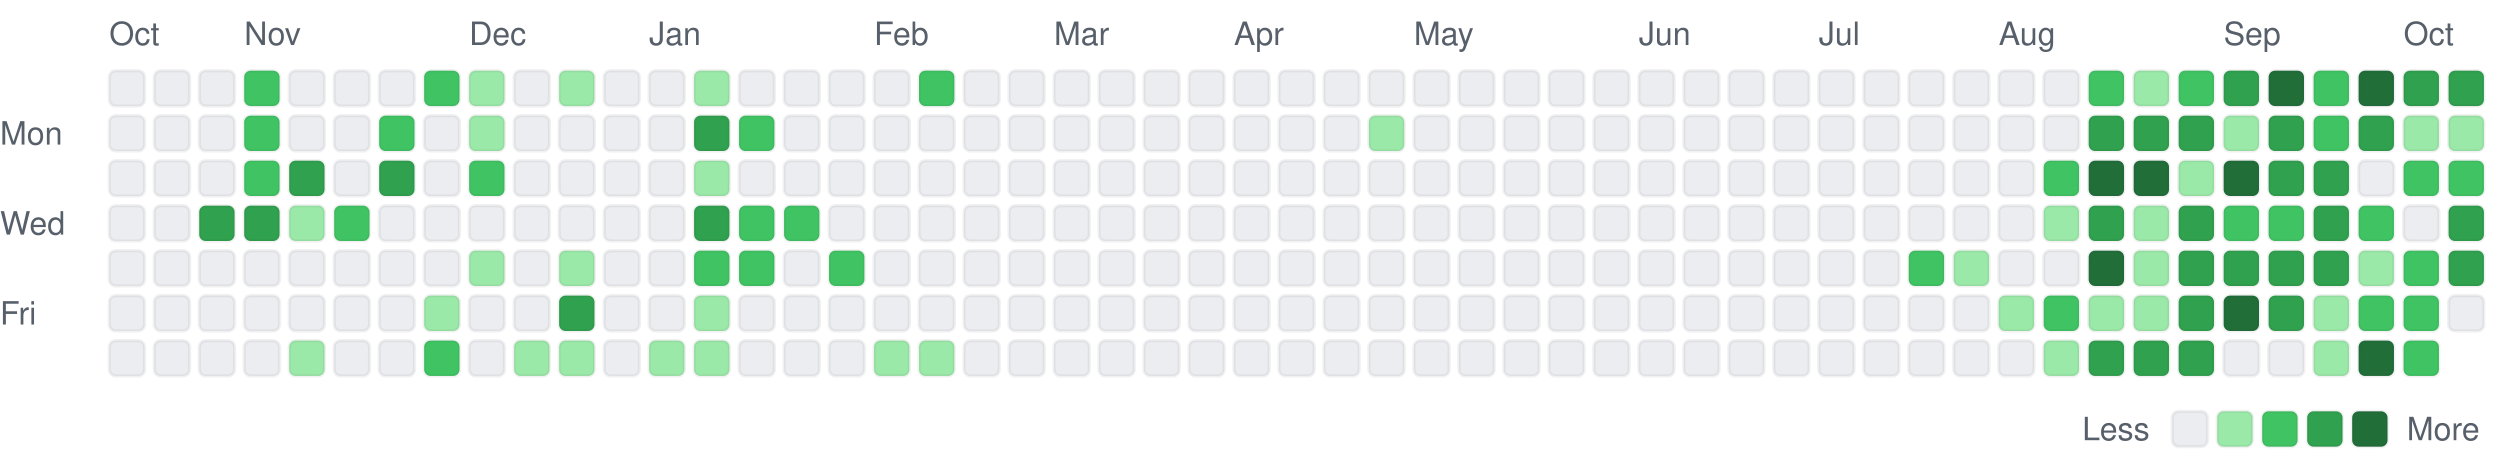
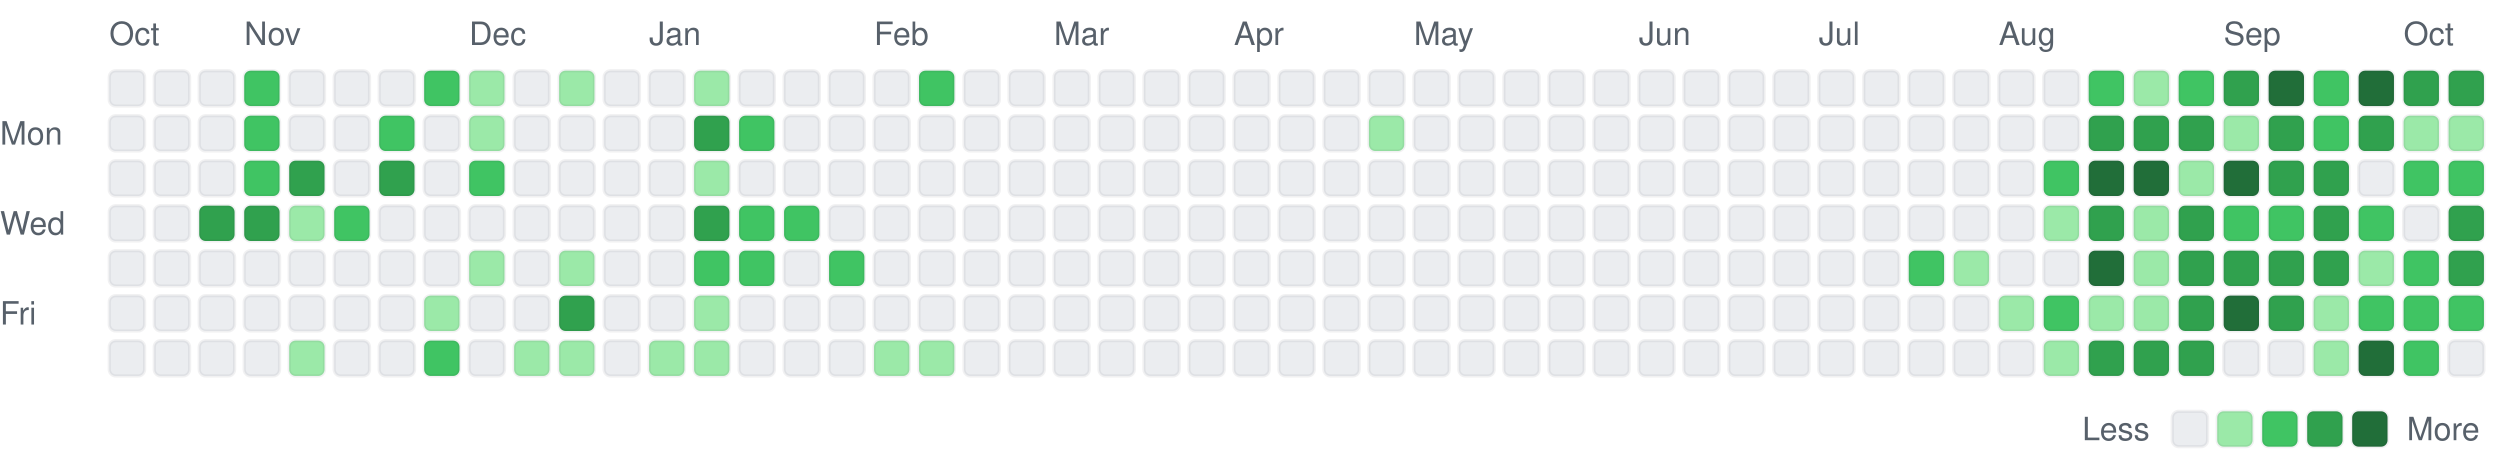
<svg xmlns="http://www.w3.org/2000/svg" width="778" height="146" viewBox="0 0 778 146" role="img" aria-label="LeetCode submissions per day, last 53 weeks">
  <style>text{font:10px -apple-system, Segoe UI, Helvetica, Arial, sans-serif;fill:#57606a}rect{rx:2px;ry:2px;stroke:rgba(27,31,35,.06);stroke-width:1px}.l0{fill:#ebedf0}.l1{fill:#9be9a8}.l2{fill:#40c463}.l3{fill:#30a14e}.l4{fill:#216e39}@media (prefers-color-scheme:dark){text{fill:#8b949e}rect{stroke:rgba(255,255,255,.05)}.l0{fill:#161b22}.l1{fill:#0e4429}.l2{fill:#006d32}.l3{fill:#26a641}.l4{fill:#39d353}}</style>
  <text x="34" y="14">Oct</text>
  <rect class="l0" x="34" y="22" width="11" height="11" />
  <rect class="l0" x="34" y="36" width="11" height="11" />
  <rect class="l0" x="34" y="50" width="11" height="11" />
  <rect class="l0" x="34" y="64" width="11" height="11" />
  <rect class="l0" x="34" y="78" width="11" height="11" />
  <rect class="l0" x="34" y="92" width="11" height="11" />
  <rect class="l0" x="34" y="106" width="11" height="11" />
  <rect class="l0" x="48" y="22" width="11" height="11" />
  <rect class="l0" x="48" y="36" width="11" height="11" />
  <rect class="l0" x="48" y="50" width="11" height="11" />
  <rect class="l0" x="48" y="64" width="11" height="11" />
  <rect class="l0" x="48" y="78" width="11" height="11" />
  <rect class="l0" x="48" y="92" width="11" height="11" />
  <rect class="l0" x="48" y="106" width="11" height="11" />
  <rect class="l0" x="62" y="22" width="11" height="11" />
  <rect class="l0" x="62" y="36" width="11" height="11" />
  <rect class="l0" x="62" y="50" width="11" height="11" />
  <rect class="l3" x="62" y="64" width="11" height="11" />
  <rect class="l0" x="62" y="78" width="11" height="11" />
  <rect class="l0" x="62" y="92" width="11" height="11" />
  <rect class="l0" x="62" y="106" width="11" height="11" />
  <text x="76" y="14">Nov</text>
  <rect class="l2" x="76" y="22" width="11" height="11" />
  <rect class="l2" x="76" y="36" width="11" height="11" />
  <rect class="l2" x="76" y="50" width="11" height="11" />
  <rect class="l3" x="76" y="64" width="11" height="11" />
  <rect class="l0" x="76" y="78" width="11" height="11" />
  <rect class="l0" x="76" y="92" width="11" height="11" />
  <rect class="l0" x="76" y="106" width="11" height="11" />
  <rect class="l0" x="90" y="22" width="11" height="11" />
  <rect class="l0" x="90" y="36" width="11" height="11" />
  <rect class="l3" x="90" y="50" width="11" height="11" />
  <rect class="l1" x="90" y="64" width="11" height="11" />
  <rect class="l0" x="90" y="78" width="11" height="11" />
  <rect class="l0" x="90" y="92" width="11" height="11" />
  <rect class="l1" x="90" y="106" width="11" height="11" />
  <rect class="l0" x="104" y="22" width="11" height="11" />
  <rect class="l0" x="104" y="36" width="11" height="11" />
  <rect class="l0" x="104" y="50" width="11" height="11" />
  <rect class="l2" x="104" y="64" width="11" height="11" />
  <rect class="l0" x="104" y="78" width="11" height="11" />
  <rect class="l0" x="104" y="92" width="11" height="11" />
  <rect class="l0" x="104" y="106" width="11" height="11" />
  <rect class="l0" x="118" y="22" width="11" height="11" />
  <rect class="l2" x="118" y="36" width="11" height="11" />
  <rect class="l3" x="118" y="50" width="11" height="11" />
  <rect class="l0" x="118" y="64" width="11" height="11" />
  <rect class="l0" x="118" y="78" width="11" height="11" />
  <rect class="l0" x="118" y="92" width="11" height="11" />
  <rect class="l0" x="118" y="106" width="11" height="11" />
  <rect class="l2" x="132" y="22" width="11" height="11" />
  <rect class="l0" x="132" y="36" width="11" height="11" />
  <rect class="l0" x="132" y="50" width="11" height="11" />
  <rect class="l0" x="132" y="64" width="11" height="11" />
  <rect class="l0" x="132" y="78" width="11" height="11" />
  <rect class="l1" x="132" y="92" width="11" height="11" />
  <rect class="l2" x="132" y="106" width="11" height="11" />
  <text x="146" y="14">Dec</text>
  <rect class="l1" x="146" y="22" width="11" height="11" />
  <rect class="l1" x="146" y="36" width="11" height="11" />
  <rect class="l2" x="146" y="50" width="11" height="11" />
  <rect class="l0" x="146" y="64" width="11" height="11" />
  <rect class="l1" x="146" y="78" width="11" height="11" />
  <rect class="l0" x="146" y="92" width="11" height="11" />
  <rect class="l0" x="146" y="106" width="11" height="11" />
  <rect class="l0" x="160" y="22" width="11" height="11" />
  <rect class="l0" x="160" y="36" width="11" height="11" />
  <rect class="l0" x="160" y="50" width="11" height="11" />
  <rect class="l0" x="160" y="64" width="11" height="11" />
  <rect class="l0" x="160" y="78" width="11" height="11" />
  <rect class="l0" x="160" y="92" width="11" height="11" />
  <rect class="l1" x="160" y="106" width="11" height="11" />
  <rect class="l1" x="174" y="22" width="11" height="11" />
  <rect class="l0" x="174" y="36" width="11" height="11" />
  <rect class="l0" x="174" y="50" width="11" height="11" />
  <rect class="l0" x="174" y="64" width="11" height="11" />
  <rect class="l1" x="174" y="78" width="11" height="11" />
  <rect class="l3" x="174" y="92" width="11" height="11" />
  <rect class="l1" x="174" y="106" width="11" height="11" />
  <rect class="l0" x="188" y="22" width="11" height="11" />
  <rect class="l0" x="188" y="36" width="11" height="11" />
  <rect class="l0" x="188" y="50" width="11" height="11" />
  <rect class="l0" x="188" y="64" width="11" height="11" />
  <rect class="l0" x="188" y="78" width="11" height="11" />
  <rect class="l0" x="188" y="92" width="11" height="11" />
  <rect class="l0" x="188" y="106" width="11" height="11" />
  <text x="202" y="14">Jan</text>
  <rect class="l0" x="202" y="22" width="11" height="11" />
  <rect class="l0" x="202" y="36" width="11" height="11" />
  <rect class="l0" x="202" y="50" width="11" height="11" />
  <rect class="l0" x="202" y="64" width="11" height="11" />
  <rect class="l0" x="202" y="78" width="11" height="11" />
  <rect class="l0" x="202" y="92" width="11" height="11" />
  <rect class="l1" x="202" y="106" width="11" height="11" />
  <rect class="l1" x="216" y="22" width="11" height="11" />
  <rect class="l3" x="216" y="36" width="11" height="11" />
  <rect class="l1" x="216" y="50" width="11" height="11" />
  <rect class="l3" x="216" y="64" width="11" height="11" />
  <rect class="l2" x="216" y="78" width="11" height="11" />
  <rect class="l1" x="216" y="92" width="11" height="11" />
  <rect class="l1" x="216" y="106" width="11" height="11" />
  <rect class="l0" x="230" y="22" width="11" height="11" />
  <rect class="l2" x="230" y="36" width="11" height="11" />
  <rect class="l0" x="230" y="50" width="11" height="11" />
  <rect class="l2" x="230" y="64" width="11" height="11" />
  <rect class="l2" x="230" y="78" width="11" height="11" />
  <rect class="l0" x="230" y="92" width="11" height="11" />
  <rect class="l0" x="230" y="106" width="11" height="11" />
  <rect class="l0" x="244" y="22" width="11" height="11" />
  <rect class="l0" x="244" y="36" width="11" height="11" />
  <rect class="l0" x="244" y="50" width="11" height="11" />
  <rect class="l2" x="244" y="64" width="11" height="11" />
  <rect class="l0" x="244" y="78" width="11" height="11" />
  <rect class="l0" x="244" y="92" width="11" height="11" />
  <rect class="l0" x="244" y="106" width="11" height="11" />
  <rect class="l0" x="258" y="22" width="11" height="11" />
  <rect class="l0" x="258" y="36" width="11" height="11" />
  <rect class="l0" x="258" y="50" width="11" height="11" />
  <rect class="l0" x="258" y="64" width="11" height="11" />
  <rect class="l2" x="258" y="78" width="11" height="11" />
  <rect class="l0" x="258" y="92" width="11" height="11" />
  <rect class="l0" x="258" y="106" width="11" height="11" />
  <text x="272" y="14">Feb</text>
  <rect class="l0" x="272" y="22" width="11" height="11" />
  <rect class="l0" x="272" y="36" width="11" height="11" />
  <rect class="l0" x="272" y="50" width="11" height="11" />
  <rect class="l0" x="272" y="64" width="11" height="11" />
  <rect class="l0" x="272" y="78" width="11" height="11" />
  <rect class="l0" x="272" y="92" width="11" height="11" />
  <rect class="l1" x="272" y="106" width="11" height="11" />
  <rect class="l2" x="286" y="22" width="11" height="11" />
  <rect class="l0" x="286" y="36" width="11" height="11" />
  <rect class="l0" x="286" y="50" width="11" height="11" />
  <rect class="l0" x="286" y="64" width="11" height="11" />
  <rect class="l0" x="286" y="78" width="11" height="11" />
  <rect class="l0" x="286" y="92" width="11" height="11" />
  <rect class="l1" x="286" y="106" width="11" height="11" />
  <rect class="l0" x="300" y="22" width="11" height="11" />
  <rect class="l0" x="300" y="36" width="11" height="11" />
  <rect class="l0" x="300" y="50" width="11" height="11" />
  <rect class="l0" x="300" y="64" width="11" height="11" />
  <rect class="l0" x="300" y="78" width="11" height="11" />
  <rect class="l0" x="300" y="92" width="11" height="11" />
  <rect class="l0" x="300" y="106" width="11" height="11" />
  <rect class="l0" x="314" y="22" width="11" height="11" />
  <rect class="l0" x="314" y="36" width="11" height="11" />
  <rect class="l0" x="314" y="50" width="11" height="11" />
  <rect class="l0" x="314" y="64" width="11" height="11" />
  <rect class="l0" x="314" y="78" width="11" height="11" />
  <rect class="l0" x="314" y="92" width="11" height="11" />
  <rect class="l0" x="314" y="106" width="11" height="11" />
  <text x="328" y="14">Mar</text>
  <rect class="l0" x="328" y="22" width="11" height="11" />
  <rect class="l0" x="328" y="36" width="11" height="11" />
  <rect class="l0" x="328" y="50" width="11" height="11" />
  <rect class="l0" x="328" y="64" width="11" height="11" />
  <rect class="l0" x="328" y="78" width="11" height="11" />
  <rect class="l0" x="328" y="92" width="11" height="11" />
  <rect class="l0" x="328" y="106" width="11" height="11" />
  <rect class="l0" x="342" y="22" width="11" height="11" />
  <rect class="l0" x="342" y="36" width="11" height="11" />
  <rect class="l0" x="342" y="50" width="11" height="11" />
  <rect class="l0" x="342" y="64" width="11" height="11" />
  <rect class="l0" x="342" y="78" width="11" height="11" />
  <rect class="l0" x="342" y="92" width="11" height="11" />
  <rect class="l0" x="342" y="106" width="11" height="11" />
  <rect class="l0" x="356" y="22" width="11" height="11" />
  <rect class="l0" x="356" y="36" width="11" height="11" />
  <rect class="l0" x="356" y="50" width="11" height="11" />
  <rect class="l0" x="356" y="64" width="11" height="11" />
  <rect class="l0" x="356" y="78" width="11" height="11" />
  <rect class="l0" x="356" y="92" width="11" height="11" />
  <rect class="l0" x="356" y="106" width="11" height="11" />
  <rect class="l0" x="370" y="22" width="11" height="11" />
  <rect class="l0" x="370" y="36" width="11" height="11" />
  <rect class="l0" x="370" y="50" width="11" height="11" />
  <rect class="l0" x="370" y="64" width="11" height="11" />
  <rect class="l0" x="370" y="78" width="11" height="11" />
  <rect class="l0" x="370" y="92" width="11" height="11" />
  <rect class="l0" x="370" y="106" width="11" height="11" />
  <text x="384" y="14">Apr</text>
  <rect class="l0" x="384" y="22" width="11" height="11" />
  <rect class="l0" x="384" y="36" width="11" height="11" />
  <rect class="l0" x="384" y="50" width="11" height="11" />
  <rect class="l0" x="384" y="64" width="11" height="11" />
  <rect class="l0" x="384" y="78" width="11" height="11" />
  <rect class="l0" x="384" y="92" width="11" height="11" />
  <rect class="l0" x="384" y="106" width="11" height="11" />
  <rect class="l0" x="398" y="22" width="11" height="11" />
  <rect class="l0" x="398" y="36" width="11" height="11" />
  <rect class="l0" x="398" y="50" width="11" height="11" />
  <rect class="l0" x="398" y="64" width="11" height="11" />
  <rect class="l0" x="398" y="78" width="11" height="11" />
  <rect class="l0" x="398" y="92" width="11" height="11" />
  <rect class="l0" x="398" y="106" width="11" height="11" />
  <rect class="l0" x="412" y="22" width="11" height="11" />
  <rect class="l0" x="412" y="36" width="11" height="11" />
  <rect class="l0" x="412" y="50" width="11" height="11" />
  <rect class="l0" x="412" y="64" width="11" height="11" />
  <rect class="l0" x="412" y="78" width="11" height="11" />
  <rect class="l0" x="412" y="92" width="11" height="11" />
  <rect class="l0" x="412" y="106" width="11" height="11" />
  <rect class="l0" x="426" y="22" width="11" height="11" />
  <rect class="l1" x="426" y="36" width="11" height="11" />
  <rect class="l0" x="426" y="50" width="11" height="11" />
  <rect class="l0" x="426" y="64" width="11" height="11" />
  <rect class="l0" x="426" y="78" width="11" height="11" />
  <rect class="l0" x="426" y="92" width="11" height="11" />
  <rect class="l0" x="426" y="106" width="11" height="11" />
  <text x="440" y="14">May</text>
  <rect class="l0" x="440" y="22" width="11" height="11" />
  <rect class="l0" x="440" y="36" width="11" height="11" />
  <rect class="l0" x="440" y="50" width="11" height="11" />
  <rect class="l0" x="440" y="64" width="11" height="11" />
  <rect class="l0" x="440" y="78" width="11" height="11" />
  <rect class="l0" x="440" y="92" width="11" height="11" />
  <rect class="l0" x="440" y="106" width="11" height="11" />
  <rect class="l0" x="454" y="22" width="11" height="11" />
  <rect class="l0" x="454" y="36" width="11" height="11" />
  <rect class="l0" x="454" y="50" width="11" height="11" />
  <rect class="l0" x="454" y="64" width="11" height="11" />
  <rect class="l0" x="454" y="78" width="11" height="11" />
  <rect class="l0" x="454" y="92" width="11" height="11" />
  <rect class="l0" x="454" y="106" width="11" height="11" />
  <rect class="l0" x="468" y="22" width="11" height="11" />
  <rect class="l0" x="468" y="36" width="11" height="11" />
  <rect class="l0" x="468" y="50" width="11" height="11" />
  <rect class="l0" x="468" y="64" width="11" height="11" />
  <rect class="l0" x="468" y="78" width="11" height="11" />
  <rect class="l0" x="468" y="92" width="11" height="11" />
  <rect class="l0" x="468" y="106" width="11" height="11" />
  <rect class="l0" x="482" y="22" width="11" height="11" />
  <rect class="l0" x="482" y="36" width="11" height="11" />
  <rect class="l0" x="482" y="50" width="11" height="11" />
  <rect class="l0" x="482" y="64" width="11" height="11" />
  <rect class="l0" x="482" y="78" width="11" height="11" />
  <rect class="l0" x="482" y="92" width="11" height="11" />
  <rect class="l0" x="482" y="106" width="11" height="11" />
  <rect class="l0" x="496" y="22" width="11" height="11" />
  <rect class="l0" x="496" y="36" width="11" height="11" />
  <rect class="l0" x="496" y="50" width="11" height="11" />
  <rect class="l0" x="496" y="64" width="11" height="11" />
  <rect class="l0" x="496" y="78" width="11" height="11" />
  <rect class="l0" x="496" y="92" width="11" height="11" />
  <rect class="l0" x="496" y="106" width="11" height="11" />
  <text x="510" y="14">Jun</text>
  <rect class="l0" x="510" y="22" width="11" height="11" />
  <rect class="l0" x="510" y="36" width="11" height="11" />
  <rect class="l0" x="510" y="50" width="11" height="11" />
  <rect class="l0" x="510" y="64" width="11" height="11" />
  <rect class="l0" x="510" y="78" width="11" height="11" />
  <rect class="l0" x="510" y="92" width="11" height="11" />
  <rect class="l0" x="510" y="106" width="11" height="11" />
  <rect class="l0" x="524" y="22" width="11" height="11" />
  <rect class="l0" x="524" y="36" width="11" height="11" />
  <rect class="l0" x="524" y="50" width="11" height="11" />
  <rect class="l0" x="524" y="64" width="11" height="11" />
  <rect class="l0" x="524" y="78" width="11" height="11" />
  <rect class="l0" x="524" y="92" width="11" height="11" />
  <rect class="l0" x="524" y="106" width="11" height="11" />
  <rect class="l0" x="538" y="22" width="11" height="11" />
  <rect class="l0" x="538" y="36" width="11" height="11" />
  <rect class="l0" x="538" y="50" width="11" height="11" />
  <rect class="l0" x="538" y="64" width="11" height="11" />
  <rect class="l0" x="538" y="78" width="11" height="11" />
  <rect class="l0" x="538" y="92" width="11" height="11" />
  <rect class="l0" x="538" y="106" width="11" height="11" />
  <rect class="l0" x="552" y="22" width="11" height="11" />
  <rect class="l0" x="552" y="36" width="11" height="11" />
  <rect class="l0" x="552" y="50" width="11" height="11" />
  <rect class="l0" x="552" y="64" width="11" height="11" />
  <rect class="l0" x="552" y="78" width="11" height="11" />
  <rect class="l0" x="552" y="92" width="11" height="11" />
  <rect class="l0" x="552" y="106" width="11" height="11" />
  <text x="566" y="14">Jul</text>
  <rect class="l0" x="566" y="22" width="11" height="11" />
  <rect class="l0" x="566" y="36" width="11" height="11" />
  <rect class="l0" x="566" y="50" width="11" height="11" />
  <rect class="l0" x="566" y="64" width="11" height="11" />
  <rect class="l0" x="566" y="78" width="11" height="11" />
  <rect class="l0" x="566" y="92" width="11" height="11" />
  <rect class="l0" x="566" y="106" width="11" height="11" />
  <rect class="l0" x="580" y="22" width="11" height="11" />
  <rect class="l0" x="580" y="36" width="11" height="11" />
  <rect class="l0" x="580" y="50" width="11" height="11" />
  <rect class="l0" x="580" y="64" width="11" height="11" />
  <rect class="l0" x="580" y="78" width="11" height="11" />
  <rect class="l0" x="580" y="92" width="11" height="11" />
  <rect class="l0" x="580" y="106" width="11" height="11" />
  <rect class="l0" x="594" y="22" width="11" height="11" />
  <rect class="l0" x="594" y="36" width="11" height="11" />
  <rect class="l0" x="594" y="50" width="11" height="11" />
  <rect class="l0" x="594" y="64" width="11" height="11" />
  <rect class="l2" x="594" y="78" width="11" height="11" />
  <rect class="l0" x="594" y="92" width="11" height="11" />
  <rect class="l0" x="594" y="106" width="11" height="11" />
  <rect class="l0" x="608" y="22" width="11" height="11" />
  <rect class="l0" x="608" y="36" width="11" height="11" />
  <rect class="l0" x="608" y="50" width="11" height="11" />
  <rect class="l0" x="608" y="64" width="11" height="11" />
  <rect class="l1" x="608" y="78" width="11" height="11" />
  <rect class="l0" x="608" y="92" width="11" height="11" />
  <rect class="l0" x="608" y="106" width="11" height="11" />
  <text x="622" y="14">Aug</text>
  <rect class="l0" x="622" y="22" width="11" height="11" />
  <rect class="l0" x="622" y="36" width="11" height="11" />
  <rect class="l0" x="622" y="50" width="11" height="11" />
  <rect class="l0" x="622" y="64" width="11" height="11" />
  <rect class="l0" x="622" y="78" width="11" height="11" />
  <rect class="l1" x="622" y="92" width="11" height="11" />
  <rect class="l0" x="622" y="106" width="11" height="11" />
  <rect class="l0" x="636" y="22" width="11" height="11" />
  <rect class="l0" x="636" y="36" width="11" height="11" />
  <rect class="l2" x="636" y="50" width="11" height="11" />
  <rect class="l1" x="636" y="64" width="11" height="11" />
  <rect class="l0" x="636" y="78" width="11" height="11" />
  <rect class="l2" x="636" y="92" width="11" height="11" />
  <rect class="l1" x="636" y="106" width="11" height="11" />
  <rect class="l2" x="650" y="22" width="11" height="11" />
  <rect class="l3" x="650" y="36" width="11" height="11" />
  <rect class="l4" x="650" y="50" width="11" height="11" />
  <rect class="l3" x="650" y="64" width="11" height="11" />
  <rect class="l4" x="650" y="78" width="11" height="11" />
  <rect class="l1" x="650" y="92" width="11" height="11" />
  <rect class="l3" x="650" y="106" width="11" height="11" />
  <rect class="l1" x="664" y="22" width="11" height="11" />
  <rect class="l3" x="664" y="36" width="11" height="11" />
  <rect class="l4" x="664" y="50" width="11" height="11" />
  <rect class="l1" x="664" y="64" width="11" height="11" />
  <rect class="l1" x="664" y="78" width="11" height="11" />
  <rect class="l1" x="664" y="92" width="11" height="11" />
  <rect class="l3" x="664" y="106" width="11" height="11" />
  <rect class="l2" x="678" y="22" width="11" height="11" />
  <rect class="l3" x="678" y="36" width="11" height="11" />
  <rect class="l1" x="678" y="50" width="11" height="11" />
  <rect class="l3" x="678" y="64" width="11" height="11" />
  <rect class="l3" x="678" y="78" width="11" height="11" />
  <rect class="l3" x="678" y="92" width="11" height="11" />
  <rect class="l3" x="678" y="106" width="11" height="11" />
  <text x="692" y="14">Sep</text>
  <rect class="l3" x="692" y="22" width="11" height="11" />
  <rect class="l1" x="692" y="36" width="11" height="11" />
  <rect class="l4" x="692" y="50" width="11" height="11" />
  <rect class="l2" x="692" y="64" width="11" height="11" />
  <rect class="l3" x="692" y="78" width="11" height="11" />
  <rect class="l4" x="692" y="92" width="11" height="11" />
  <rect class="l0" x="692" y="106" width="11" height="11" />
  <rect class="l4" x="706" y="22" width="11" height="11" />
  <rect class="l3" x="706" y="36" width="11" height="11" />
  <rect class="l3" x="706" y="50" width="11" height="11" />
  <rect class="l2" x="706" y="64" width="11" height="11" />
  <rect class="l3" x="706" y="78" width="11" height="11" />
  <rect class="l3" x="706" y="92" width="11" height="11" />
  <rect class="l0" x="706" y="106" width="11" height="11" />
  <rect class="l2" x="720" y="22" width="11" height="11" />
  <rect class="l2" x="720" y="36" width="11" height="11" />
  <rect class="l3" x="720" y="50" width="11" height="11" />
  <rect class="l3" x="720" y="64" width="11" height="11" />
  <rect class="l3" x="720" y="78" width="11" height="11" />
  <rect class="l1" x="720" y="92" width="11" height="11" />
  <rect class="l1" x="720" y="106" width="11" height="11" />
  <rect class="l4" x="734" y="22" width="11" height="11" />
  <rect class="l3" x="734" y="36" width="11" height="11" />
  <rect class="l0" x="734" y="50" width="11" height="11" />
  <rect class="l2" x="734" y="64" width="11" height="11" />
  <rect class="l1" x="734" y="78" width="11" height="11" />
  <rect class="l2" x="734" y="92" width="11" height="11" />
  <rect class="l4" x="734" y="106" width="11" height="11" />
  <text x="748" y="14">Oct</text>
  <rect class="l3" x="748" y="22" width="11" height="11" />
  <rect class="l1" x="748" y="36" width="11" height="11" />
  <rect class="l2" x="748" y="50" width="11" height="11" />
  <rect class="l0" x="748" y="64" width="11" height="11" />
  <rect class="l2" x="748" y="78" width="11" height="11" />
  <rect class="l2" x="748" y="92" width="11" height="11" />
  <rect class="l2" x="748" y="106" width="11" height="11" />
  <rect class="l3" x="762" y="22" width="11" height="11" />
  <rect class="l1" x="762" y="36" width="11" height="11" />
  <rect class="l2" x="762" y="50" width="11" height="11" />
  <rect class="l3" x="762" y="64" width="11" height="11" />
  <rect class="l3" x="762" y="78" width="11" height="11" />
-   <rect class="l0" x="762" y="92" width="11" height="11" />
+   <rect class="l2" x="762" y="92" width="11" height="11" />
+   <rect class="l0" x="762" y="106" width="11" height="11" />
  <text x="0" y="45">Mon</text>
  <text x="0" y="73">Wed</text>
  <text x="0" y="101">Fri</text>
  <text x="648" y="137">Less</text>
  <rect class="l0" x="676" y="128" width="11" height="11" />
  <rect class="l1" x="690" y="128" width="11" height="11" />
  <rect class="l2" x="704" y="128" width="11" height="11" />
  <rect class="l3" x="718" y="128" width="11" height="11" />
  <rect class="l4" x="732" y="128" width="11" height="11" />
  <text x="749" y="137">More</text>
</svg>
